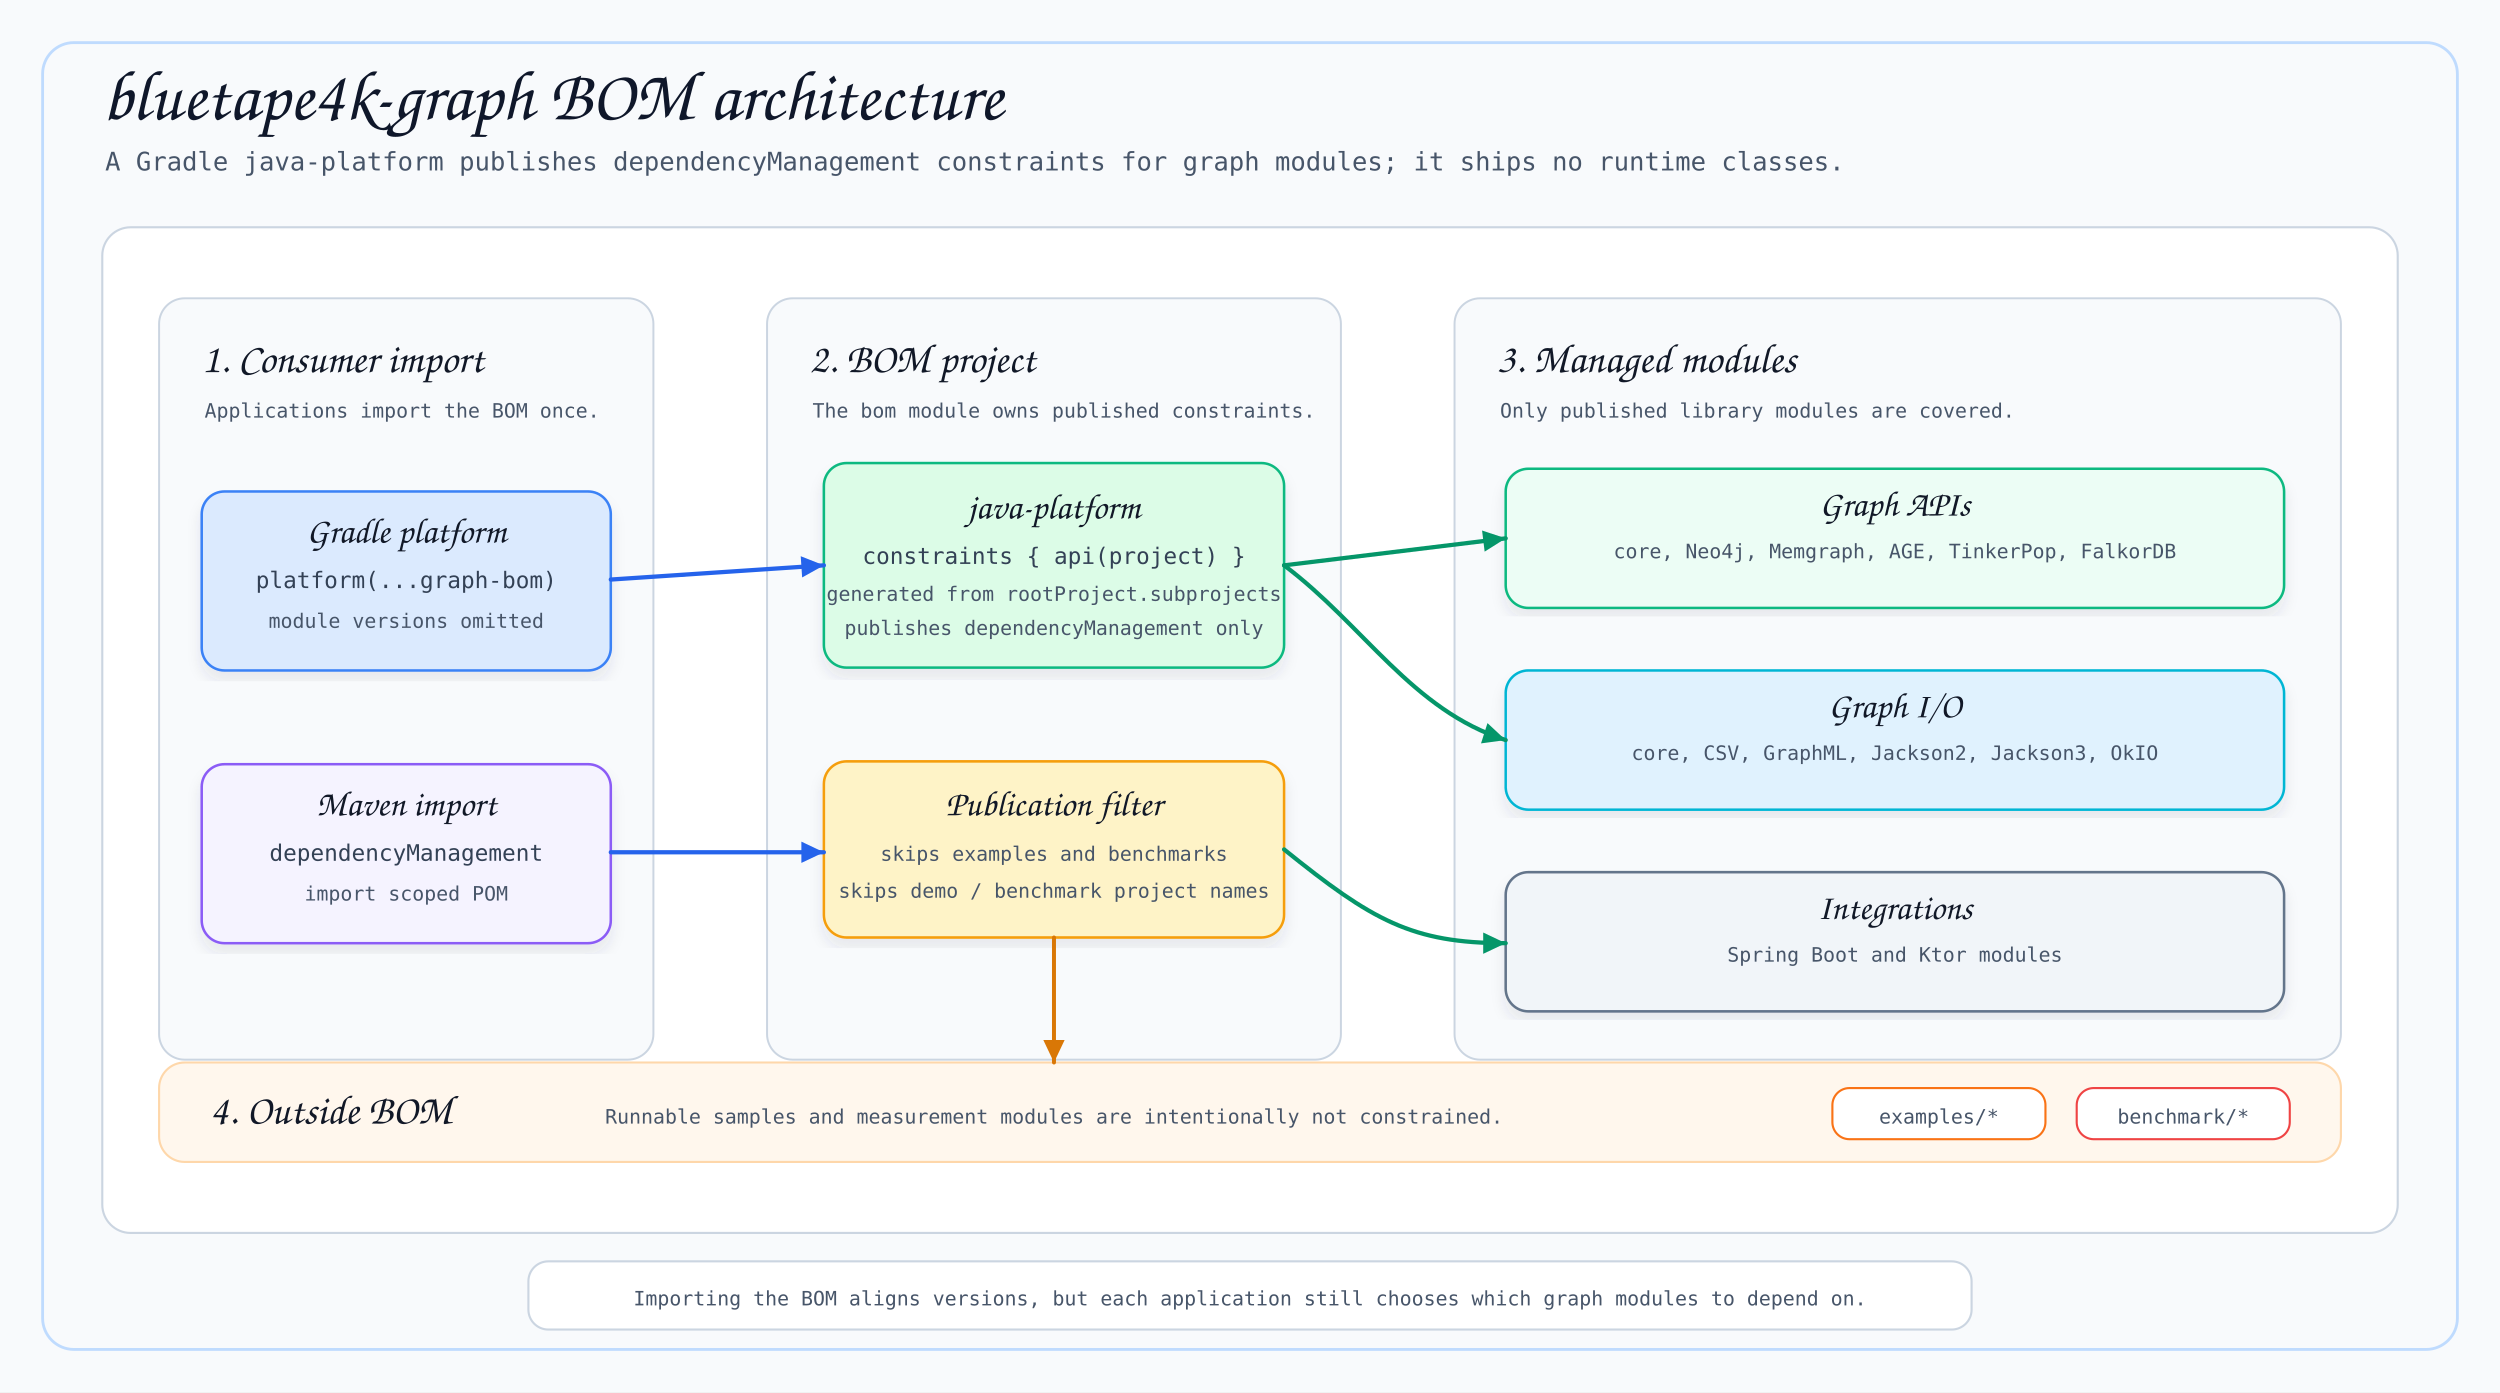
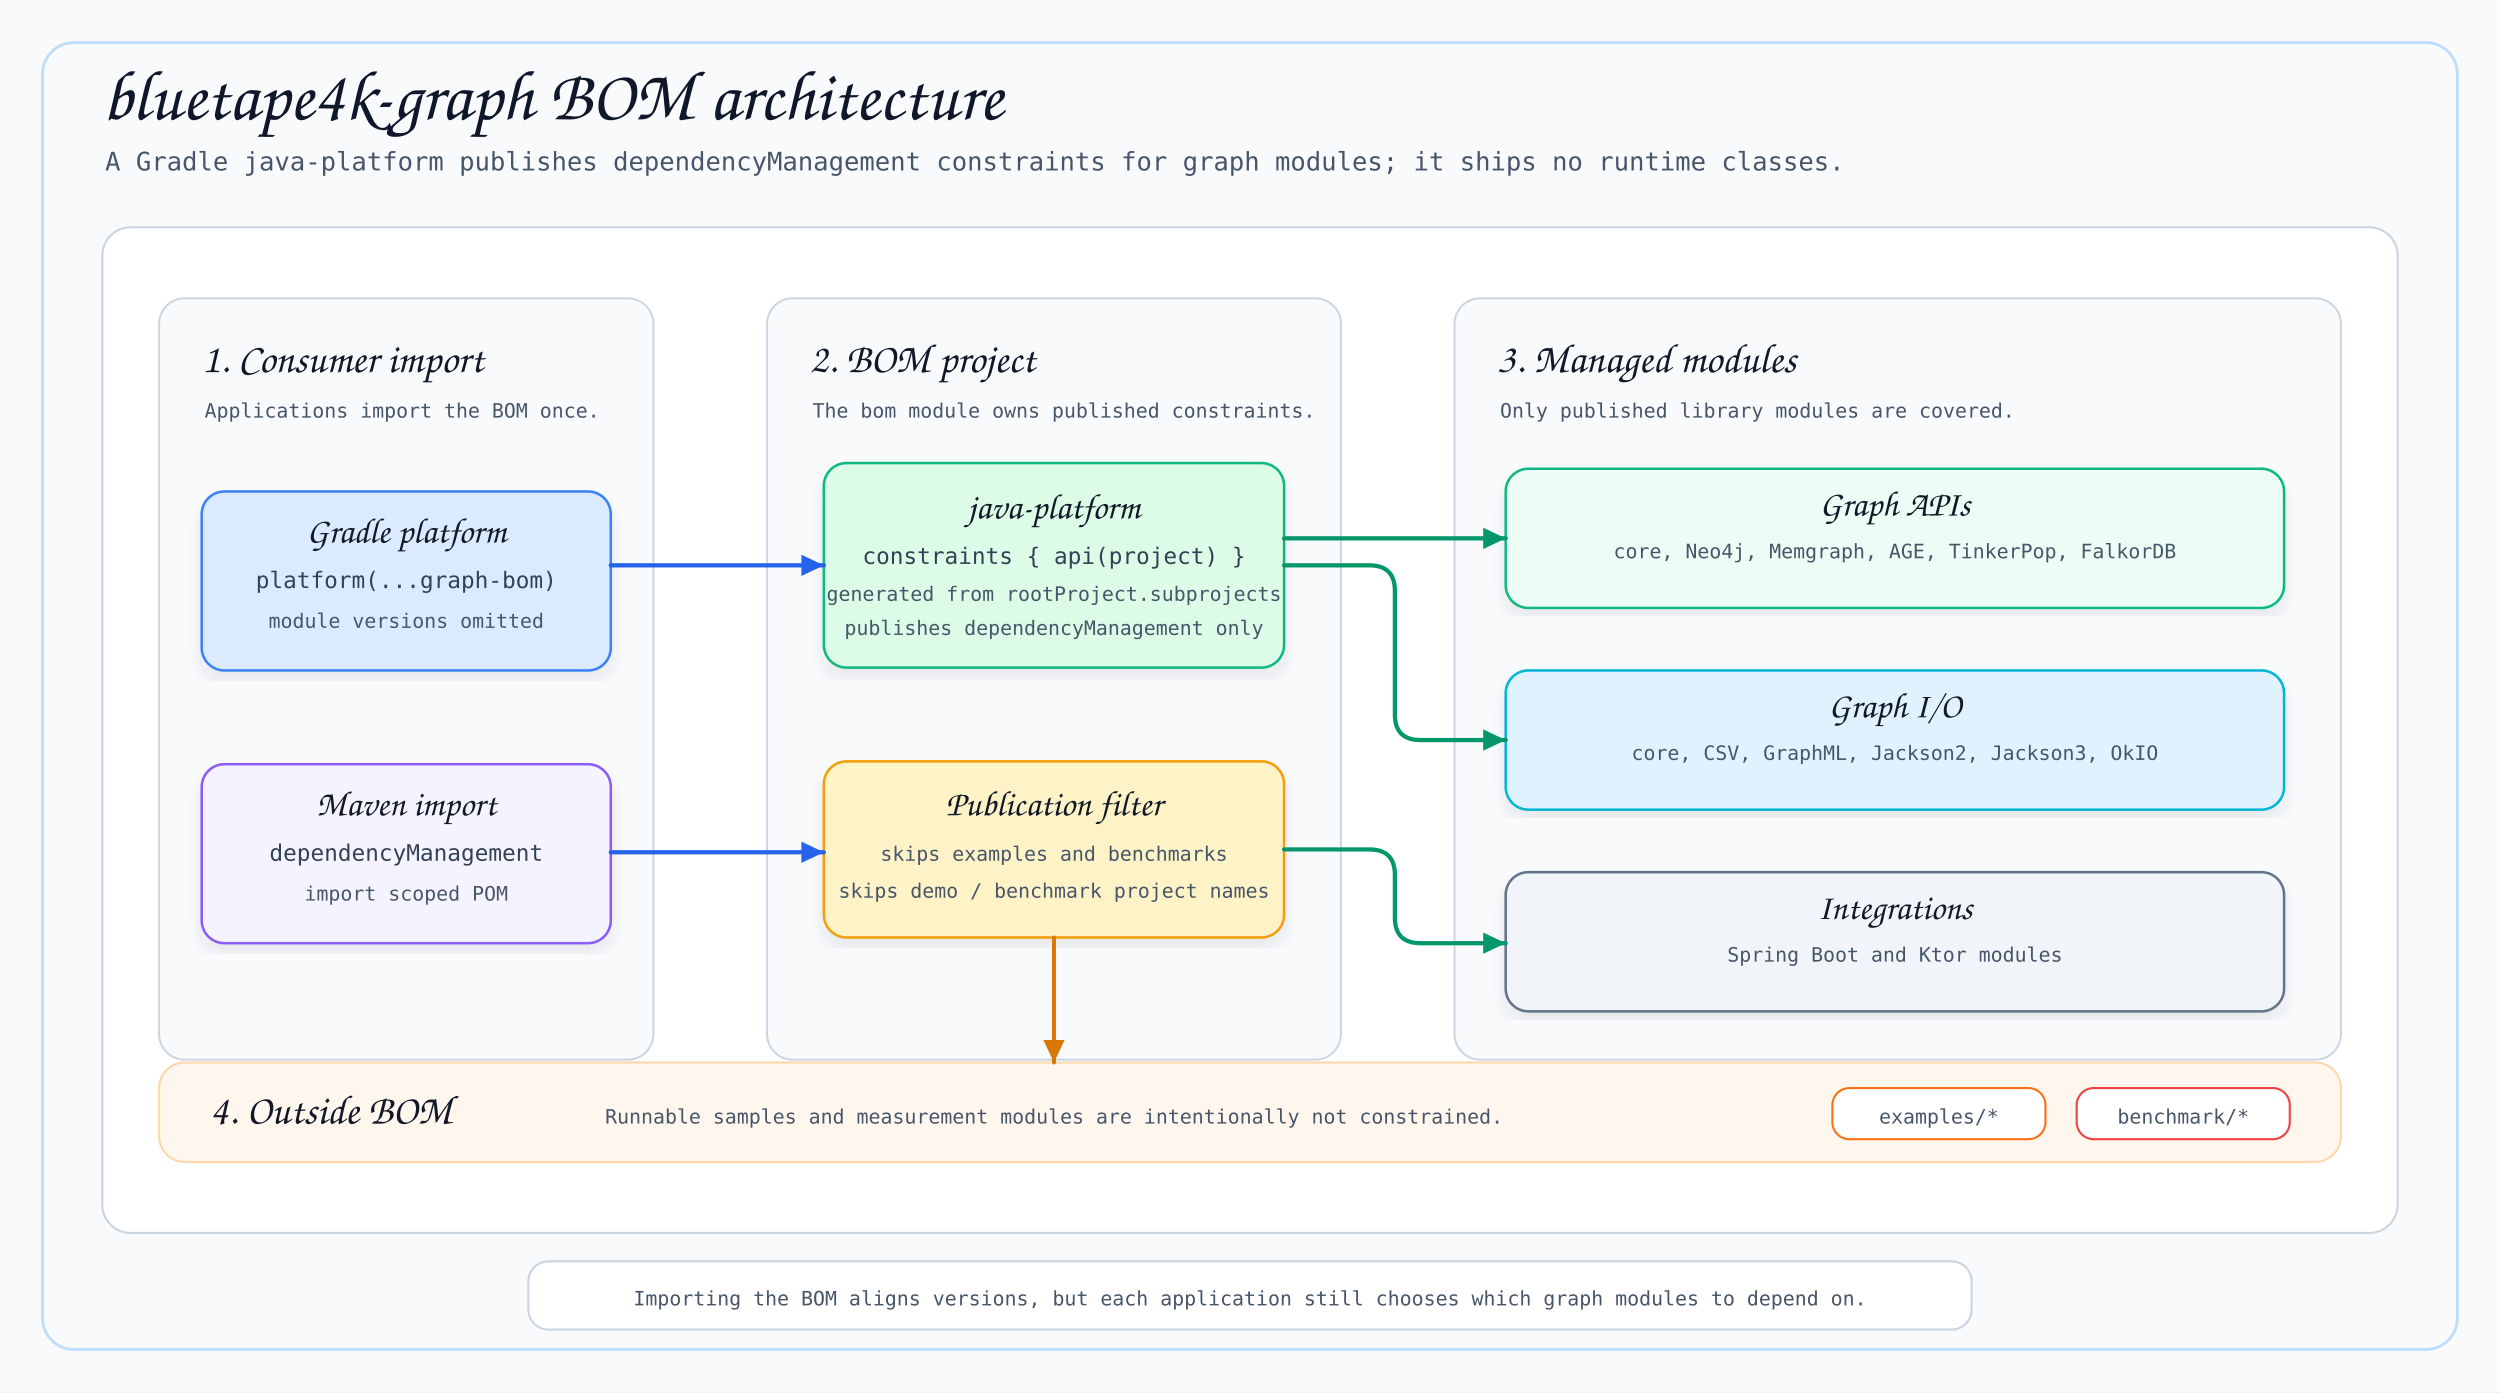
<svg xmlns="http://www.w3.org/2000/svg" width="1760" height="980" viewBox="0 0 1760 980">
  <defs>
    <filter id="shadow" x="-6%" y="-6%" width="112%" height="112%">
      <feDropShadow dx="0" dy="7" stdDeviation="5" flood-color="#334155" flood-opacity="0.09" />
    </filter>
    <marker id="arrow-blue" viewBox="0 0 24 24" refX="22" refY="12" markerWidth="20" markerHeight="20" markerUnits="userSpaceOnUse" orient="auto">
      <path d="M 3 3 L 22 12 L 3 21 Z" fill="#2563EB" />
    </marker>
    <marker id="arrow-green" viewBox="0 0 24 24" refX="22" refY="12" markerWidth="20" markerHeight="20" markerUnits="userSpaceOnUse" orient="auto">
      <path d="M 3 3 L 22 12 L 3 21 Z" fill="#059669" />
    </marker>
    <marker id="arrow-amber" viewBox="0 0 24 24" refX="22" refY="12" markerWidth="20" markerHeight="20" markerUnits="userSpaceOnUse" orient="auto">
      <path d="M 3 3 L 22 12 L 3 21 Z" fill="#D97706" />
    </marker>
    <marker id="arrow-gray" viewBox="0 0 24 24" refX="22" refY="12" markerWidth="18" markerHeight="18" markerUnits="userSpaceOnUse" orient="auto">
      <path d="M 3 3 L 22 12 L 3 21 Z" fill="#64748B" />
    </marker>
  </defs>
  <style>
    .title { font-family: 'Architects Daughter', cursive; font-size: 50px; fill: #0F172A; }
    .subtitle { font-family: 'Comic Mono', monospace; font-size: 18px; fill: #475569; }
    .section { font-family: 'Architects Daughter', cursive; font-size: 29px; fill: #111827; }
    .cardTitle { font-family: 'Architects Daughter', cursive; font-size: 25px; fill: #111827; }
    .body { font-family: 'Comic Mono', monospace; font-size: 16px; fill: #334155; }
    .small { font-family: 'Comic Mono', monospace; font-size: 14px; fill: #475569; }
    .tiny { font-family: 'Comic Mono', monospace; font-size: 12px; fill: #64748B; }
    .panel { fill: #FFFFFF; stroke: #CBD5E1; stroke-width: 1.5; }
    .lane { fill: #F8FAFC; stroke: #CBD5E1; stroke-width: 1.4; }
    .card { filter: url(#shadow); }
    .flow { fill: none; stroke: #2563EB; stroke-width: 3.0; stroke-linecap: round; stroke-linejoin: round; marker-end: url(#arrow-blue); }
    .constraint { fill: none; stroke: #059669; stroke-width: 3.0; stroke-linecap: round; stroke-linejoin: round; marker-end: url(#arrow-green); }
    .filterLine { fill: none; stroke: #D97706; stroke-width: 2.8; stroke-linecap: round; stroke-linejoin: round; marker-end: url(#arrow-amber); }
    .metaLine { fill: none; stroke: #64748B; stroke-width: 2.6; stroke-linecap: round; stroke-linejoin: round; marker-end: url(#arrow-gray); }
  </style>
  <rect x="0" y="0" width="1760" height="980" fill="#F8FAFC" />
  <rect x="30" y="30" width="1700" height="920" rx="22" fill="none" stroke="#BFDBFE" stroke-width="2.0" />
  <text x="72" y="84" class="title">bluetape4k-graph BOM architecture</text>
  <text x="74" y="120" class="subtitle">A Gradle java-platform publishes dependencyManagement constraints for graph modules; it ships no runtime classes.</text>
  <rect x="72" y="160" width="1616" height="708" rx="20" class="panel" />
  <rect x="112" y="210" width="348" height="536" rx="18" class="lane" />
  <text x="142" y="262" class="section">1. Consumer import</text>
  <text x="144" y="294" class="small">Applications import the BOM once.</text>
  <rect x="142" y="346" width="288" height="126" rx="16" fill="#DBEAFE" stroke="#3B82F6" stroke-width="1.8" class="card" />
  <text x="286" y="382" text-anchor="middle" class="cardTitle">Gradle platform</text>
  <text x="286" y="414" text-anchor="middle" class="body">platform(...graph-bom)</text>
  <text x="286" y="442" text-anchor="middle" class="small">module versions omitted</text>
  <rect x="142" y="538" width="288" height="126" rx="16" fill="#F5F3FF" stroke="#8B5CF6" stroke-width="1.8" class="card" />
  <text x="286" y="574" text-anchor="middle" class="cardTitle">Maven import</text>
  <text x="286" y="606" text-anchor="middle" class="body">dependencyManagement</text>
  <text x="286" y="634" text-anchor="middle" class="small">import scoped POM</text>
  <rect x="540" y="210" width="404" height="536" rx="18" class="lane" />
  <text x="570" y="262" class="section">2. BOM project</text>
  <text x="572" y="294" class="small">The bom module owns published constraints.</text>
  <rect x="580" y="326" width="324" height="144" rx="16" fill="#DCFCE7" stroke="#10B981" stroke-width="1.8" class="card" />
  <text x="742" y="365" text-anchor="middle" class="cardTitle">java-platform</text>
  <text x="742" y="397" text-anchor="middle" class="body">constraints { api(project) }</text>
  <text x="742" y="423" text-anchor="middle" class="small">generated from rootProject.subprojects</text>
  <text x="742" y="447" text-anchor="middle" class="small">publishes dependencyManagement only</text>
  <rect x="580" y="536" width="324" height="124" rx="16" fill="#FEF3C7" stroke="#F59E0B" stroke-width="1.8" class="card" />
  <text x="742" y="574" text-anchor="middle" class="cardTitle">Publication filter</text>
  <text x="742" y="606" text-anchor="middle" class="small">skips examples and benchmarks</text>
  <text x="742" y="632" text-anchor="middle" class="small">skips demo / benchmark project names</text>
  <rect x="1024" y="210" width="624" height="536" rx="18" class="lane" />
  <text x="1054" y="262" class="section">3. Managed modules</text>
  <text x="1056" y="294" class="small">Only published library modules are covered.</text>
  <rect x="1060" y="330" width="548" height="98" rx="16" fill="#ECFDF5" stroke="#10B981" stroke-width="1.8" class="card" />
  <text x="1334" y="363" text-anchor="middle" class="cardTitle">Graph APIs</text>
  <text x="1334" y="393" text-anchor="middle" class="small">core, Neo4j, Memgraph, AGE, TinkerPop, FalkorDB</text>
  <rect x="1060" y="472" width="548" height="98" rx="16" fill="#E0F2FE" stroke="#06B6D4" stroke-width="1.8" class="card" />
  <text x="1334" y="505" text-anchor="middle" class="cardTitle">Graph I/O</text>
  <text x="1334" y="535" text-anchor="middle" class="small">core, CSV, GraphML, Jackson2, Jackson3, OkIO</text>
  <rect x="1060" y="614" width="548" height="98" rx="16" fill="#F1F5F9" stroke="#64748B" stroke-width="1.8" class="card" />
  <text x="1334" y="647" text-anchor="middle" class="cardTitle">Integrations</text>
  <text x="1334" y="677" text-anchor="middle" class="small">Spring Boot and Ktor modules</text>
  <rect x="112" y="748" width="1536" height="70" rx="18" fill="#FFF7ED" stroke="#FED7AA" stroke-width="1.5" />
  <text x="148" y="791" class="section">4. Outside BOM</text>
  <text x="426" y="791" class="small">Runnable samples and measurement modules are intentionally not constrained.</text>
  <rect x="1290" y="766" width="150" height="36" rx="12" fill="#FFFFFF" stroke="#F97316" stroke-width="1.5" />
  <text x="1365" y="791" text-anchor="middle" class="small">examples/*</text>
  <rect x="1462" y="766" width="150" height="36" rx="12" fill="#FFFFFF" stroke="#EF4444" stroke-width="1.5" />
  <text x="1537" y="791" text-anchor="middle" class="small">benchmark/*</text>
-   <path d="M 430 408 L 580 398" class="flow" />
+   <path d="M 430 398 L 580 398" class="flow" />
  <path d="M 430 600 L 580 600" class="flow" />
-   <path d="M 904 398 L 1060 379" class="constraint" />
-   <path d="M 904 398 C 960 440 994 500 1060 521" class="constraint" />
-   <path d="M 904 598 C 966 648 994 664 1060 664" class="constraint" />
+   <path d="M 904 379 L 1060 379" class="constraint" />
+   <path d="M 904 398 L 964 398 Q 982 398 982 416 L 982 503 Q 982 521 1000 521 L 1060 521" class="constraint" />
+   <path d="M 904 598 L 964 598 Q 982 598 982 616 L 982 646 Q 982 664 1000 664 L 1060 664" class="constraint" />
  <path d="M 742 660 L 742 748" class="filterLine" />
  <rect x="372" y="888" width="1016" height="48" rx="14" fill="#FFFFFF" stroke="#CBD5E1" stroke-width="1.5" />
  <text x="880" y="919" text-anchor="middle" class="small">Importing the BOM aligns versions, but each application still chooses which graph modules to depend on.</text>
</svg>
